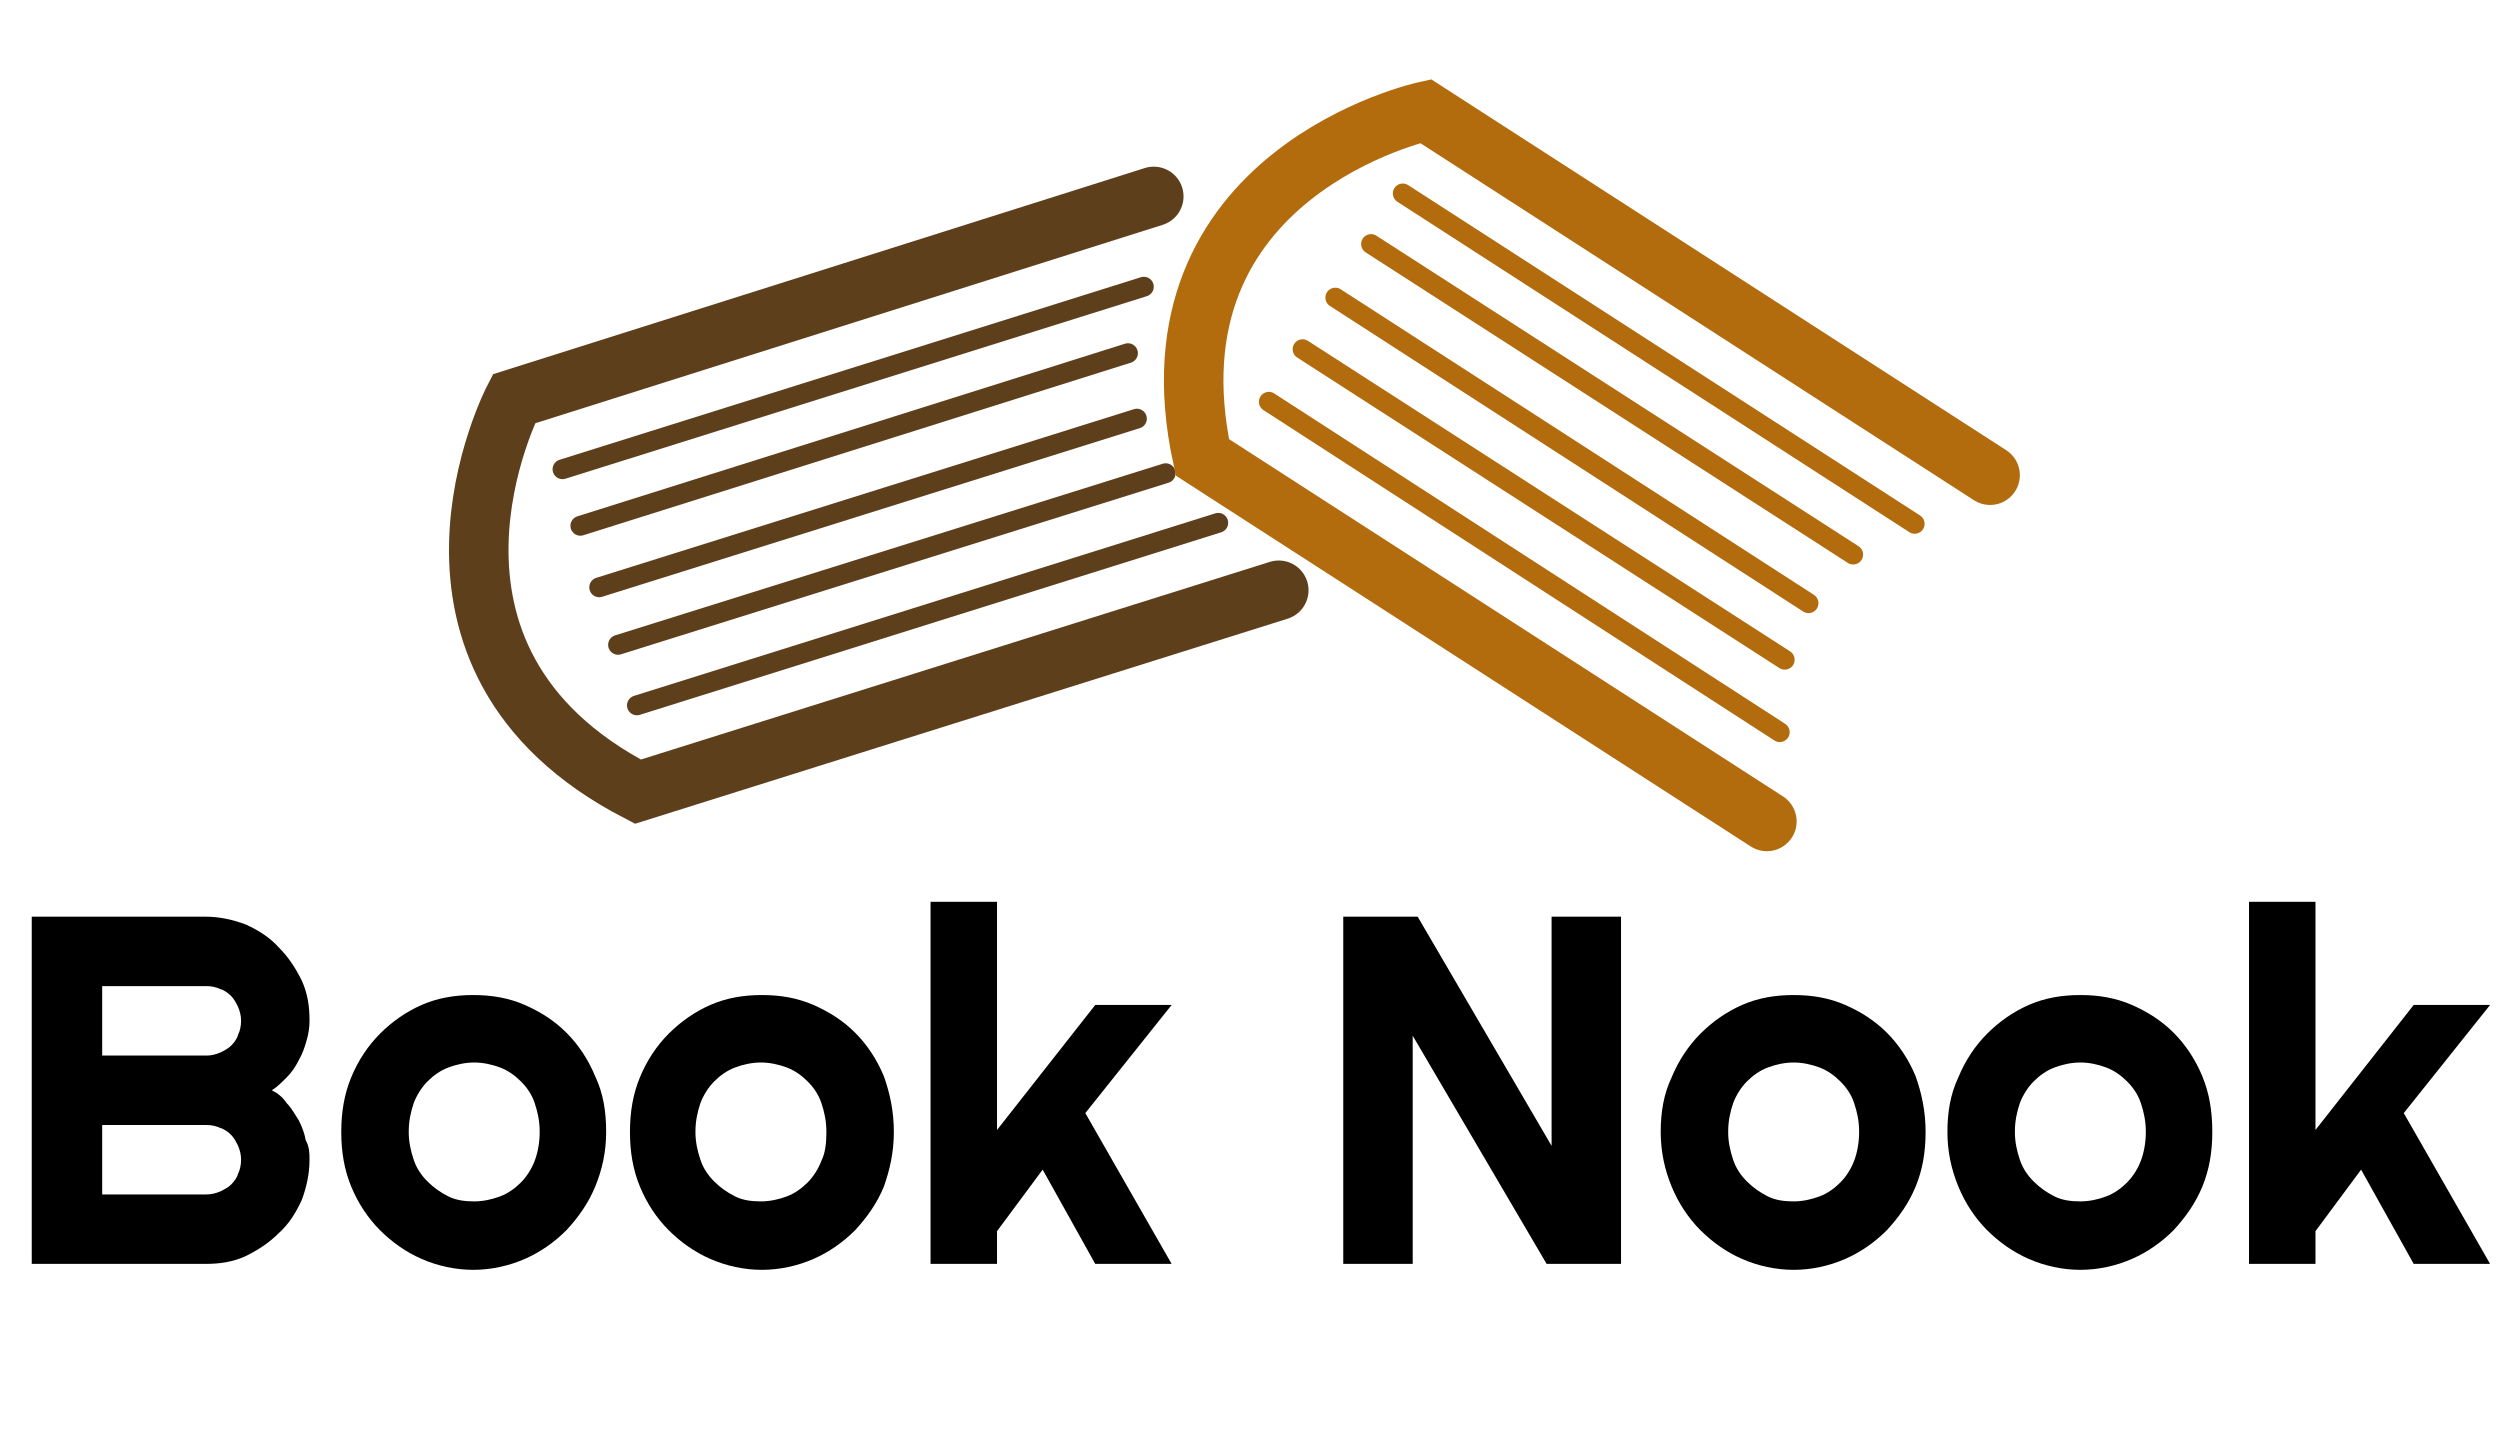
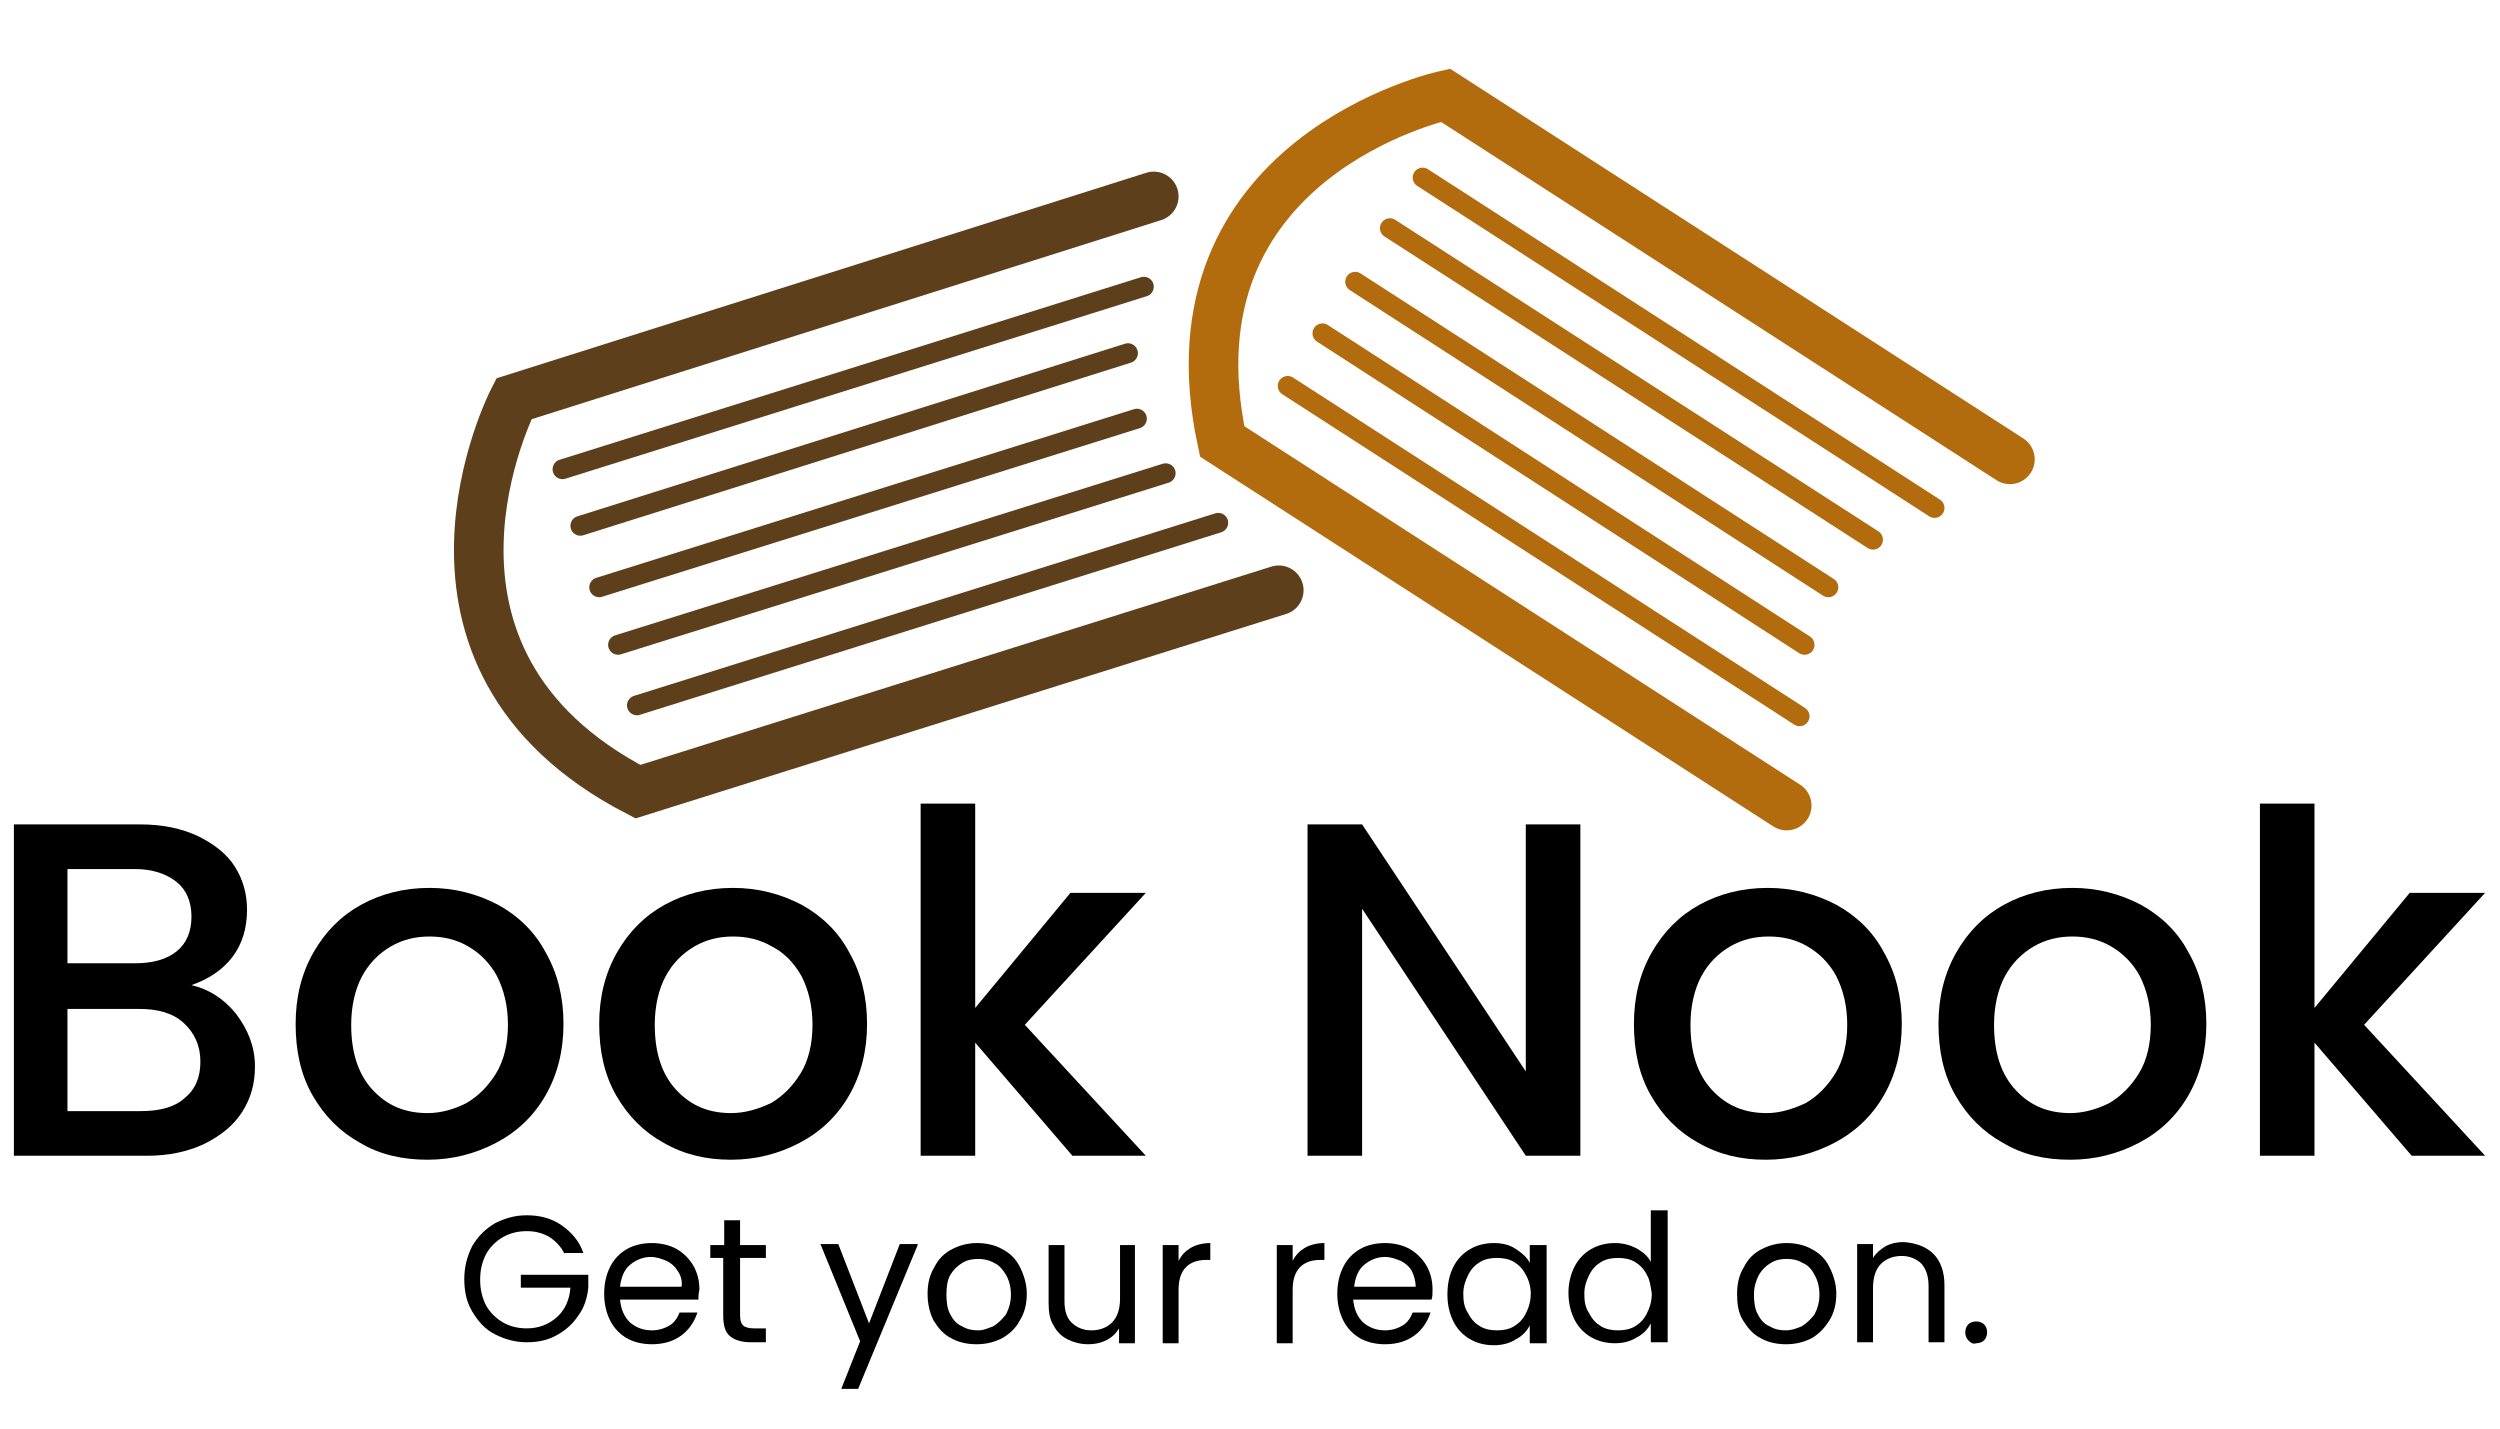
<svg xmlns="http://www.w3.org/2000/svg" version="1.1" id="Layer_1" x="0px" y="0px" viewBox="0 0 252 144" style="enable-background:new 0 0 252 144;" xml:space="preserve">
  <style type="text/css">
- 	.st0{fill:none;stroke:#5E3F1C;stroke-width:6;stroke-linecap:round;stroke-miterlimit:10;}
+ 	.st0{fill:none;stroke:#5E3F1C;stroke-width:5;stroke-linecap:round;stroke-miterlimit:10;}
	.st1{fill:none;stroke:#5E3F1C;stroke-width:2;stroke-linecap:round;stroke-miterlimit:10;}
- 	.st2{fill:none;stroke:#B26B0D;stroke-width:6;stroke-linecap:round;stroke-miterlimit:10;}
+ 	.st2{fill:none;stroke:#B26B0D;stroke-width:5;stroke-linecap:round;stroke-miterlimit:10;}
	.st3{fill:none;stroke:#B26B0D;stroke-width:2;stroke-linecap:round;stroke-miterlimit:10;}
</style>
  <g>
    <g>
      <path class="st0" d="M116.3,19.8L51.8,40.2c0,0-13.6,26.1,12.5,39.6l64.6-20.3" />
      <g>
        <line class="st1" x1="115.3" y1="28.9" x2="56.7" y2="47.3" />
        <line class="st1" x1="113.7" y1="35.6" x2="58.5" y2="53" />
        <line class="st1" x1="114.6" y1="42.2" x2="60.4" y2="59.2" />
        <line class="st1" x1="117.5" y1="47.7" x2="62.3" y2="65" />
        <line class="st1" x1="122.8" y1="52.7" x2="64.2" y2="71.1" />
      </g>
    </g>
    <g>
-       <path class="st2" d="M200.6,47.9l-56.9-36.7c0,0-28.7,6.2-22.5,34.9l56.9,36.7" />
+       <path class="st2" d="M202.6,46.3L145.7,9.6c0,0-28.7,6.2-22.5,34.9l56.9,36.7" />
      <g>
-         <line class="st3" x1="193" y1="52.8" x2="141.4" y2="19.5" />
-         <line class="st3" x1="186.8" y1="55.9" x2="138.2" y2="24.6" />
-         <line class="st3" x1="182.3" y1="60.8" x2="134.6" y2="30" />
-         <line class="st3" x1="179.9" y1="66.5" x2="131.3" y2="35.2" />
-         <line class="st3" x1="179.4" y1="73.8" x2="127.9" y2="40.5" />
+         <line class="st3" x1="195" y1="51.2" x2="143.4" y2="17.9" />
+         <line class="st3" x1="188.8" y1="54.4" x2="140.1" y2="23" />
+         <line class="st3" x1="184.3" y1="59.2" x2="136.6" y2="28.4" />
+         <line class="st3" x1="181.9" y1="65" x2="133.3" y2="33.6" />
+         <line class="st3" x1="181.4" y1="72.2" x2="129.8" y2="38.9" />
      </g>
    </g>
    <g>
-       <path d="M31.2,116.9c0,1.4-0.3,2.8-0.8,4.1c-0.6,1.3-1.3,2.4-2.3,3.3c-1,1-2.1,1.7-3.3,2.3c-1.3,0.6-2.6,0.8-4.1,0.8H3.2v-35h17.5    c1.4,0,2.8,0.3,4.1,0.8c1.3,0.6,2.4,1.3,3.3,2.3c1,1,1.7,2.1,2.3,3.3c0.6,1.3,0.8,2.6,0.8,4.1c0,0.7-0.1,1.3-0.3,2    c-0.2,0.7-0.4,1.3-0.8,2c-0.3,0.6-0.7,1.2-1.2,1.7s-1,1-1.5,1.3c0.6,0.3,1.1,0.7,1.5,1.3c0.5,0.5,0.8,1.1,1.2,1.7    c0.3,0.6,0.6,1.3,0.7,2C31.2,115.6,31.2,116.3,31.2,116.9z M10.3,106.4h10.5c0.5,0,0.9-0.1,1.4-0.3c0.4-0.2,0.8-0.4,1.1-0.7    c0.3-0.3,0.6-0.7,0.7-1.1c0.2-0.4,0.3-0.9,0.3-1.4s-0.1-0.9-0.3-1.4c-0.2-0.4-0.4-0.8-0.7-1.1c-0.3-0.3-0.7-0.6-1.1-0.7    c-0.4-0.2-0.9-0.3-1.4-0.3H10.3V106.4z M10.3,120.4h10.5c0.5,0,0.9-0.1,1.4-0.3c0.4-0.2,0.8-0.4,1.1-0.7c0.3-0.3,0.6-0.7,0.7-1.1    c0.2-0.4,0.3-0.9,0.3-1.4s-0.1-0.9-0.3-1.4c-0.2-0.4-0.4-0.8-0.7-1.1c-0.3-0.3-0.7-0.6-1.1-0.7c-0.4-0.2-0.9-0.3-1.4-0.3H10.3    V120.4z" />
-       <path d="M61.1,114.1c0,2-0.4,3.8-1.1,5.5c-0.7,1.7-1.7,3.1-2.9,4.4c-1.2,1.2-2.6,2.2-4.2,2.9c-1.6,0.7-3.4,1.1-5.2,1.1    s-3.6-0.4-5.2-1.1c-1.6-0.7-3-1.7-4.2-2.9c-1.2-1.2-2.2-2.7-2.9-4.4c-0.7-1.7-1-3.5-1-5.5s0.3-3.8,1-5.5s1.7-3.2,2.9-4.4    c1.2-1.2,2.6-2.2,4.2-2.9c1.6-0.7,3.3-1,5.2-1s3.6,0.3,5.2,1c1.6,0.7,3,1.6,4.2,2.8c1.2,1.2,2.2,2.7,2.9,4.4    C60.8,110.2,61.1,112,61.1,114.1z M54.4,114.1c0-1.1-0.2-2-0.5-2.9s-0.8-1.6-1.4-2.2c-0.6-0.6-1.3-1.1-2.1-1.4s-1.7-0.5-2.6-0.5    c-0.9,0-1.8,0.2-2.6,0.5s-1.5,0.8-2.1,1.4s-1.1,1.4-1.4,2.2c-0.3,0.9-0.5,1.8-0.5,2.9c0,1,0.2,1.9,0.5,2.8s0.8,1.6,1.4,2.2    c0.6,0.6,1.3,1.1,2.1,1.5s1.7,0.5,2.6,0.5c0.9,0,1.8-0.2,2.6-0.5s1.5-0.8,2.1-1.4s1.1-1.4,1.4-2.2    C54.2,116.2,54.4,115.2,54.4,114.1z" />
-       <path d="M90.1,114.1c0,2-0.4,3.8-1,5.5c-0.7,1.7-1.7,3.1-2.9,4.4c-1.2,1.2-2.6,2.2-4.2,2.9c-1.6,0.7-3.4,1.1-5.2,1.1    c-1.8,0-3.6-0.4-5.2-1.1s-3-1.7-4.2-2.9c-1.2-1.2-2.2-2.7-2.9-4.4c-0.7-1.7-1-3.5-1-5.5s0.3-3.8,1-5.5c0.7-1.7,1.7-3.2,2.9-4.4    c1.2-1.2,2.6-2.2,4.2-2.9c1.6-0.7,3.3-1,5.2-1c1.9,0,3.6,0.3,5.2,1s3,1.6,4.2,2.8c1.2,1.2,2.2,2.7,2.9,4.4    C89.7,110.2,90.1,112,90.1,114.1z M83.3,114.1c0-1.1-0.2-2-0.5-2.9s-0.8-1.6-1.4-2.2s-1.3-1.1-2.1-1.4c-0.8-0.3-1.7-0.5-2.6-0.5    s-1.8,0.2-2.6,0.5c-0.8,0.3-1.5,0.8-2.1,1.4s-1.1,1.4-1.4,2.2c-0.3,0.9-0.5,1.8-0.5,2.9c0,1,0.2,1.9,0.5,2.8s0.8,1.6,1.4,2.2    s1.3,1.1,2.1,1.5c0.8,0.4,1.7,0.5,2.6,0.5s1.8-0.2,2.6-0.5c0.8-0.3,1.5-0.8,2.1-1.4s1.1-1.4,1.4-2.2    C83.2,116.2,83.3,115.2,83.3,114.1z" />
-       <path d="M100.5,127.4h-6.7V90.9h6.7v23l9.9-12.6h7.7l-8.7,10.9l8.7,15.2h-7.7l-5.3-9.5l-4.6,6.2V127.4z" />
-       <path d="M163.4,127.4h-7.5l-13.5-23v23h-7v-35h7.5l13.5,23.1V92.4h7V127.4z" />
-       <path d="M194.1,114.1c0,2-0.3,3.8-1,5.5s-1.7,3.1-2.9,4.4c-1.2,1.2-2.6,2.2-4.2,2.9c-1.6,0.7-3.4,1.1-5.2,1.1s-3.6-0.4-5.2-1.1    c-1.6-0.7-3-1.7-4.2-2.9c-1.2-1.2-2.2-2.7-2.9-4.4c-0.7-1.7-1.1-3.5-1.1-5.5s0.3-3.8,1.1-5.5c0.7-1.7,1.7-3.2,2.9-4.4    c1.2-1.2,2.6-2.2,4.2-2.9c1.6-0.7,3.3-1,5.2-1s3.6,0.3,5.2,1c1.6,0.7,3,1.6,4.2,2.8c1.2,1.2,2.2,2.7,2.9,4.4    C193.7,110.2,194.1,112,194.1,114.1z M187.4,114.1c0-1.1-0.2-2-0.5-2.9s-0.8-1.6-1.4-2.2c-0.6-0.6-1.3-1.1-2.1-1.4    s-1.7-0.5-2.6-0.5c-0.9,0-1.8,0.2-2.6,0.5s-1.5,0.8-2.1,1.4s-1.1,1.4-1.4,2.2c-0.3,0.9-0.5,1.8-0.5,2.9c0,1,0.2,1.9,0.5,2.8    s0.8,1.6,1.4,2.2s1.3,1.1,2.1,1.5s1.7,0.5,2.6,0.5c0.9,0,1.8-0.2,2.6-0.5s1.5-0.8,2.1-1.4s1.1-1.4,1.4-2.2    S187.4,115.2,187.4,114.1z" />
-       <path d="M223,114.1c0,2-0.3,3.8-1,5.5s-1.7,3.1-2.9,4.4c-1.2,1.2-2.6,2.2-4.2,2.9c-1.6,0.7-3.4,1.1-5.2,1.1s-3.6-0.4-5.2-1.1    c-1.6-0.7-3-1.7-4.2-2.9c-1.2-1.2-2.2-2.7-2.9-4.4c-0.7-1.7-1.1-3.5-1.1-5.5s0.3-3.8,1.1-5.5c0.7-1.7,1.7-3.2,2.9-4.4    c1.2-1.2,2.6-2.2,4.2-2.9c1.6-0.7,3.3-1,5.2-1s3.6,0.3,5.2,1c1.6,0.7,3,1.6,4.2,2.8c1.2,1.2,2.2,2.7,2.9,4.4    C222.7,110.2,223,112,223,114.1z M216.3,114.1c0-1.1-0.2-2-0.5-2.9s-0.8-1.6-1.4-2.2c-0.6-0.6-1.3-1.1-2.1-1.4s-1.7-0.5-2.6-0.5    c-0.9,0-1.8,0.2-2.6,0.5s-1.5,0.8-2.1,1.4s-1.1,1.4-1.4,2.2c-0.3,0.9-0.5,1.8-0.5,2.9c0,1,0.2,1.9,0.5,2.8s0.8,1.6,1.4,2.2    s1.3,1.1,2.1,1.5s1.7,0.5,2.6,0.5c0.9,0,1.8-0.2,2.6-0.5s1.5-0.8,2.1-1.4s1.1-1.4,1.4-2.2S216.3,115.2,216.3,114.1z" />
-       <path d="M233.4,127.4h-6.7V90.9h6.7v23l9.9-12.6h7.7l-8.7,10.9l8.7,15.2h-7.7l-5.3-9.5l-4.6,6.2L233.4,127.4L233.4,127.4z" />
+       <path d="M23.8,102.2c1.2,1.6,1.9,3.3,1.9,5.3c0,1.7-0.4,3.2-1.3,4.6c-0.9,1.4-2.2,2.4-3.8,3.2c-1.7,0.8-3.6,1.2-5.8,1.2H1.4V83.1    h12.7c2.3,0,4.2,0.4,5.9,1.2c1.6,0.8,2.9,1.8,3.7,3.1c0.8,1.3,1.2,2.7,1.2,4.3c0,1.9-0.5,3.5-1.5,4.8c-1,1.3-2.4,2.2-4.1,2.8    C21,99.7,22.5,100.6,23.8,102.2z M6.8,97.1h6.8c1.8,0,3.2-0.4,4.2-1.2c1-0.8,1.5-2,1.5-3.5c0-1.5-0.5-2.7-1.5-3.5    c-1-0.8-2.4-1.3-4.2-1.3H6.8V97.1z M18.6,110.7c1.1-0.9,1.6-2.1,1.6-3.7c0-1.6-0.6-2.9-1.7-3.9s-2.6-1.4-4.5-1.4H6.8V112h7.4    C16.1,112,17.6,111.6,18.6,110.7z" />
+       <path d="M36.3,115.2c-2-1.1-3.6-2.7-4.8-4.8c-1.2-2.1-1.7-4.5-1.7-7.2c0-2.7,0.6-5.1,1.8-7.2c1.2-2.1,2.8-3.7,4.8-4.8    c2-1.1,4.3-1.7,6.9-1.7c2.5,0,4.8,0.6,6.9,1.7c2,1.1,3.7,2.7,4.8,4.8c1.2,2.1,1.8,4.5,1.8,7.2c0,2.7-0.6,5.1-1.8,7.2    c-1.2,2.1-2.9,3.7-5,4.8c-2.1,1.1-4.4,1.7-6.9,1.7C40.6,116.9,38.3,116.4,36.3,115.2z M47,111.2c1.2-0.7,2.2-1.7,3-3    c0.8-1.3,1.2-3,1.2-4.9s-0.4-3.5-1.1-4.9c-0.7-1.3-1.7-2.3-2.9-3c-1.2-0.7-2.5-1-3.9-1c-1.4,0-2.7,0.3-3.9,1    c-1.2,0.7-2.2,1.7-2.9,3c-0.7,1.3-1.1,3-1.1,4.9c0,2.8,0.7,5,2.2,6.6c1.5,1.6,3.3,2.3,5.5,2.3C44.5,112.2,45.8,111.8,47,111.2z" />
+       <path d="M66.9,115.2c-2-1.1-3.6-2.7-4.8-4.8c-1.2-2.1-1.7-4.5-1.7-7.2c0-2.7,0.6-5.1,1.8-7.2c1.2-2.1,2.8-3.7,4.8-4.8    c2-1.1,4.3-1.7,6.9-1.7c2.5,0,4.8,0.6,6.9,1.7c2,1.1,3.7,2.7,4.8,4.8c1.2,2.1,1.8,4.5,1.8,7.2c0,2.7-0.6,5.1-1.8,7.2    s-2.9,3.7-5,4.8c-2.1,1.1-4.4,1.7-6.9,1.7C71.2,116.9,69,116.4,66.9,115.2z M77.7,111.2c1.2-0.7,2.2-1.7,3-3    c0.8-1.3,1.2-3,1.2-4.9s-0.4-3.5-1.1-4.9C80,97,79,96,77.8,95.4c-1.2-0.7-2.5-1-3.9-1s-2.7,0.3-3.9,1s-2.2,1.7-2.9,3    c-0.7,1.3-1.1,3-1.1,4.9c0,2.8,0.7,5,2.2,6.6c1.5,1.6,3.3,2.3,5.5,2.3C75.1,112.2,76.4,111.8,77.7,111.2z" />
+       <path d="M103.3,103.3l12.2,13.2h-7.4l-9.8-11.4v11.4h-5.5V81h5.5v20.6l9.6-11.6h7.6L103.3,103.3z" />
+       <path d="M159.3,116.5h-5.5l-16.5-24.9v24.9h-5.5V83.1h5.5l16.5,24.9V83.1h5.5V116.5z" />
+       <path d="M171.2,115.2c-2-1.1-3.6-2.7-4.8-4.8c-1.2-2.1-1.7-4.5-1.7-7.2c0-2.7,0.6-5.1,1.8-7.2c1.2-2.1,2.8-3.7,4.8-4.8    c2-1.1,4.3-1.7,6.9-1.7c2.5,0,4.8,0.6,6.9,1.7c2,1.1,3.7,2.7,4.8,4.8c1.2,2.1,1.8,4.5,1.8,7.2c0,2.7-0.6,5.1-1.8,7.2    s-2.9,3.7-5,4.8c-2.1,1.1-4.4,1.7-6.9,1.7C175.5,116.9,173.3,116.4,171.2,115.2z M182,111.2c1.2-0.7,2.2-1.7,3-3    c0.8-1.3,1.2-3,1.2-4.9s-0.4-3.5-1.1-4.9c-0.7-1.3-1.7-2.3-2.9-3c-1.2-0.7-2.5-1-3.9-1s-2.7,0.3-3.9,1s-2.2,1.7-2.9,3    c-0.7,1.3-1.1,3-1.1,4.9c0,2.8,0.7,5,2.2,6.6c1.5,1.6,3.3,2.3,5.5,2.3C179.4,112.2,180.7,111.8,182,111.2z" />
+       <path d="M201.9,115.2c-2-1.1-3.6-2.7-4.8-4.8c-1.2-2.1-1.7-4.5-1.7-7.2c0-2.7,0.6-5.1,1.8-7.2c1.2-2.1,2.8-3.7,4.8-4.8    c2-1.1,4.3-1.7,6.9-1.7c2.5,0,4.8,0.6,6.9,1.7c2,1.1,3.7,2.7,4.8,4.8c1.2,2.1,1.8,4.5,1.8,7.2c0,2.7-0.6,5.1-1.8,7.2    s-2.9,3.7-5,4.8c-2.1,1.1-4.4,1.7-6.9,1.7C206.1,116.9,203.9,116.4,201.9,115.2z M212.6,111.2c1.2-0.7,2.2-1.7,3-3    c0.8-1.3,1.2-3,1.2-4.9s-0.4-3.5-1.1-4.9c-0.7-1.3-1.7-2.3-2.9-3c-1.2-0.7-2.5-1-3.9-1s-2.7,0.3-3.9,1s-2.2,1.7-2.9,3    c-0.7,1.3-1.1,3-1.1,4.9c0,2.8,0.7,5,2.2,6.6c1.5,1.6,3.3,2.3,5.5,2.3C210,112.2,211.4,111.8,212.6,111.2z" />
+       <path d="M238.3,103.3l12.2,13.2h-7.4l-9.8-11.4v11.4h-5.5V81h5.5v20.6l9.6-11.6h7.6L238.3,103.3z" />
+     </g>
+     <g>
+       <path d="M56.9,126.4c-0.3-0.7-0.9-1.3-1.5-1.7c-0.7-0.4-1.4-0.6-2.3-0.6c-0.9,0-1.7,0.2-2.4,0.6c-0.7,0.4-1.3,1-1.7,1.7    c-0.4,0.8-0.6,1.6-0.6,2.6c0,1,0.2,1.8,0.6,2.6c0.4,0.7,1,1.3,1.7,1.7s1.5,0.6,2.4,0.6c1.2,0,2.2-0.4,3-1.1c0.8-0.7,1.3-1.7,1.4-3    h-5v-1.3h6.8v1.3c-0.1,1-0.4,2-1,2.8c-0.6,0.9-1.3,1.5-2.2,2s-1.9,0.7-3,0.7c-1.2,0-2.2-0.3-3.2-0.8c-1-0.5-1.7-1.3-2.3-2.3    c-0.6-1-0.8-2.1-0.8-3.3c0-1.2,0.3-2.3,0.8-3.3c0.6-1,1.3-1.7,2.3-2.3c1-0.5,2-0.8,3.2-0.8c1.3,0,2.5,0.3,3.5,1    c1,0.7,1.8,1.6,2.2,2.8H56.9z" />
+       <path d="M70.4,131h-7.9c0.1,1,0.4,1.7,1,2.3c0.6,0.5,1.3,0.8,2.2,0.8c0.7,0,1.3-0.2,1.8-0.5s0.8-0.8,1-1.3h1.8    c-0.3,0.9-0.8,1.7-1.6,2.3c-0.8,0.6-1.8,0.9-3,0.9c-0.9,0-1.8-0.2-2.5-0.6c-0.7-0.4-1.3-1-1.7-1.8s-0.6-1.7-0.6-2.7    c0-1,0.2-1.9,0.6-2.7c0.4-0.8,1-1.4,1.7-1.8c0.7-0.4,1.6-0.6,2.5-0.6c0.9,0,1.8,0.2,2.5,0.6c0.7,0.4,1.3,1,1.7,1.7    c0.4,0.7,0.6,1.5,0.6,2.4C70.4,130.4,70.4,130.7,70.4,131z M68.3,128.1c-0.3-0.5-0.7-0.8-1.1-1c-0.5-0.2-1-0.4-1.6-0.4    c-0.8,0-1.5,0.3-2.1,0.8s-0.9,1.3-1,2.2h6.2C68.8,129.1,68.6,128.5,68.3,128.1z" />
+       <path d="M74.6,126.8v5.8c0,0.5,0.1,0.8,0.3,1s0.6,0.3,1.1,0.3h1.2v1.4h-1.5c-0.9,0-1.6-0.2-2.1-0.6c-0.5-0.4-0.7-1.1-0.7-2.1v-5.8    h-1.3v-1.3H73V123h1.6v2.5h2.6v1.3H74.6z" />
+       <path d="M92.5,125.5L86.5,140h-1.7l1.9-4.8l-4-9.8h1.8l3.1,8l3.1-8H92.5z" />
+       <path d="M95.9,134.9c-0.8-0.4-1.3-1-1.8-1.8c-0.4-0.8-0.6-1.7-0.6-2.7c0-1,0.2-1.9,0.7-2.7c0.4-0.8,1-1.4,1.8-1.8    c0.8-0.4,1.6-0.6,2.5-0.6c0.9,0,1.8,0.2,2.5,0.6c0.8,0.4,1.4,1,1.8,1.8c0.4,0.8,0.7,1.7,0.7,2.7c0,1-0.2,1.9-0.7,2.7    c-0.4,0.8-1.1,1.4-1.8,1.8c-0.8,0.4-1.6,0.6-2.6,0.6C97.5,135.5,96.6,135.3,95.9,134.9z M100.1,133.7c0.5-0.3,0.9-0.7,1.3-1.2    c0.3-0.6,0.5-1.2,0.5-2s-0.2-1.5-0.5-2s-0.7-1-1.2-1.2c-0.5-0.3-1.1-0.4-1.6-0.4c-0.6,0-1.1,0.1-1.6,0.4c-0.5,0.3-0.9,0.7-1.2,1.2    s-0.4,1.2-0.4,2c0,0.8,0.1,1.5,0.4,2c0.3,0.6,0.7,1,1.2,1.2c0.5,0.3,1,0.4,1.6,0.4S99.5,133.9,100.1,133.7z" />
+       <path d="M114.4,125.5v9.9h-1.6v-1.5c-0.3,0.5-0.7,0.9-1.3,1.2c-0.6,0.3-1.2,0.4-1.8,0.4c-0.8,0-1.5-0.2-2.1-0.5    c-0.6-0.3-1.1-0.8-1.4-1.4c-0.4-0.6-0.5-1.4-0.5-2.3v-5.8h1.6v5.6c0,1,0.2,1.7,0.7,2.2c0.5,0.5,1.2,0.8,2,0.8    c0.9,0,1.6-0.3,2.1-0.8c0.5-0.5,0.8-1.3,0.8-2.4v-5.4H114.4z" />
+       <path d="M120,125.8c0.5-0.3,1.2-0.5,2-0.5v1.7h-0.4c-1.8,0-2.8,1-2.8,3v5.4h-1.6v-9.9h1.6v1.6C119.1,126.5,119.5,126.1,120,125.8z    " />
+       <path d="M131.5,125.8c0.5-0.3,1.2-0.5,2-0.5v1.7h-0.4c-1.8,0-2.8,1-2.8,3v5.4h-1.6v-9.9h1.6v1.6    C130.6,126.5,131,126.1,131.5,125.8z" />
+       <path d="M144.3,131h-7.9c0.1,1,0.4,1.7,1,2.3c0.6,0.5,1.3,0.8,2.2,0.8c0.7,0,1.3-0.2,1.8-0.5s0.8-0.8,1-1.3h1.8    c-0.3,0.9-0.8,1.7-1.6,2.3c-0.8,0.6-1.8,0.9-3,0.9c-0.9,0-1.8-0.2-2.5-0.6c-0.7-0.4-1.3-1-1.7-1.8c-0.4-0.8-0.6-1.7-0.6-2.7    c0-1,0.2-1.9,0.6-2.7c0.4-0.8,1-1.4,1.7-1.8c0.7-0.4,1.6-0.6,2.5-0.6c0.9,0,1.8,0.2,2.5,0.6c0.7,0.4,1.3,1,1.7,1.7    s0.6,1.5,0.6,2.4C144.4,130.4,144.4,130.7,144.3,131z M142.3,128.1c-0.3-0.5-0.7-0.8-1.1-1c-0.5-0.2-1-0.4-1.6-0.4    c-0.8,0-1.5,0.3-2.1,0.8s-0.9,1.3-1,2.2h6.2C142.7,129.1,142.5,128.5,142.3,128.1z" />
+       <path d="M146.5,127.7c0.4-0.8,1-1.4,1.7-1.8c0.7-0.4,1.5-0.6,2.4-0.6c0.9,0,1.6,0.2,2.2,0.6c0.6,0.4,1.1,0.8,1.4,1.4v-1.8h1.7v9.9    h-1.7v-1.8c-0.3,0.6-0.8,1.1-1.4,1.4c-0.6,0.4-1.4,0.6-2.2,0.6c-0.9,0-1.7-0.2-2.4-0.6c-0.7-0.4-1.3-1-1.7-1.8s-0.6-1.7-0.6-2.7    C145.9,129.4,146.1,128.5,146.5,127.7z M153.8,128.5c-0.3-0.6-0.7-1-1.2-1.3c-0.5-0.3-1.1-0.4-1.7-0.4c-0.6,0-1.2,0.1-1.7,0.4    c-0.5,0.3-0.9,0.7-1.2,1.3c-0.3,0.6-0.5,1.2-0.5,1.9c0,0.8,0.1,1.4,0.5,2c0.3,0.6,0.7,1,1.2,1.3c0.5,0.3,1.1,0.4,1.7,0.4    c0.6,0,1.2-0.1,1.7-0.4s0.9-0.7,1.2-1.3c0.3-0.6,0.5-1.2,0.5-2C154.3,129.7,154.1,129,153.8,128.5z" />
+       <path d="M158.7,127.7c0.4-0.8,1-1.4,1.7-1.8c0.7-0.4,1.5-0.6,2.4-0.6c0.8,0,1.5,0.2,2.1,0.5c0.7,0.4,1.2,0.8,1.5,1.4V122h1.7v13.3    h-1.7v-1.9c-0.3,0.6-0.8,1.1-1.4,1.4c-0.6,0.4-1.4,0.6-2.2,0.6c-0.9,0-1.7-0.2-2.4-0.6c-0.7-0.4-1.3-1-1.7-1.8s-0.6-1.7-0.6-2.7    C158.1,129.4,158.3,128.5,158.7,127.7z M166,128.5c-0.3-0.6-0.7-1-1.2-1.3c-0.5-0.3-1.1-0.4-1.7-0.4c-0.6,0-1.2,0.1-1.7,0.4    c-0.5,0.3-0.9,0.7-1.2,1.3c-0.3,0.6-0.5,1.2-0.5,1.9c0,0.8,0.1,1.4,0.5,2c0.3,0.6,0.7,1,1.2,1.3c0.5,0.3,1.1,0.4,1.7,0.4    c0.6,0,1.2-0.1,1.7-0.4s0.9-0.7,1.2-1.3c0.3-0.6,0.5-1.2,0.5-2C166.4,129.7,166.3,129,166,128.5z" />
+       <path d="M177.5,134.9c-0.8-0.4-1.3-1-1.8-1.8s-0.6-1.7-0.6-2.7c0-1,0.2-1.9,0.7-2.7c0.4-0.8,1-1.4,1.8-1.8    c0.8-0.4,1.6-0.6,2.5-0.6c0.9,0,1.8,0.2,2.5,0.6c0.8,0.4,1.4,1,1.8,1.8c0.4,0.8,0.7,1.7,0.7,2.7c0,1-0.2,1.9-0.7,2.7    s-1.1,1.4-1.8,1.8c-0.8,0.4-1.6,0.6-2.6,0.6C179.1,135.5,178.2,135.3,177.5,134.9z M181.6,133.7c0.5-0.3,0.9-0.7,1.3-1.2    c0.3-0.6,0.5-1.2,0.5-2s-0.2-1.5-0.5-2c-0.3-0.6-0.7-1-1.2-1.2c-0.5-0.3-1-0.4-1.6-0.4c-0.6,0-1.1,0.1-1.6,0.4    c-0.5,0.3-0.9,0.7-1.2,1.2c-0.3,0.6-0.5,1.2-0.5,2c0,0.8,0.1,1.5,0.4,2c0.3,0.6,0.7,1,1.2,1.2c0.5,0.3,1,0.4,1.6,0.4    C180.6,134.1,181.1,133.9,181.6,133.7z" />
+       <path d="M194.9,126.4c0.7,0.7,1.1,1.8,1.1,3.1v5.8h-1.6v-5.6c0-1-0.2-1.7-0.7-2.3c-0.5-0.5-1.2-0.8-2-0.8c-0.9,0-1.6,0.3-2.1,0.8    s-0.8,1.3-0.8,2.4v5.5h-1.6v-9.9h1.6v1.4c0.3-0.5,0.8-0.9,1.3-1.2c0.6-0.3,1.2-0.4,1.8-0.4C193.2,125.3,194.2,125.7,194.9,126.4z" />
+       <path d="M198.4,135.1c-0.2-0.2-0.3-0.5-0.3-0.8c0-0.3,0.1-0.6,0.3-0.8s0.5-0.3,0.8-0.3c0.3,0,0.6,0.1,0.8,0.3s0.3,0.5,0.3,0.8    c0,0.3-0.1,0.6-0.3,0.8s-0.5,0.3-0.8,0.3C198.9,135.5,198.7,135.4,198.4,135.1z" />
    </g>
  </g>
</svg>
